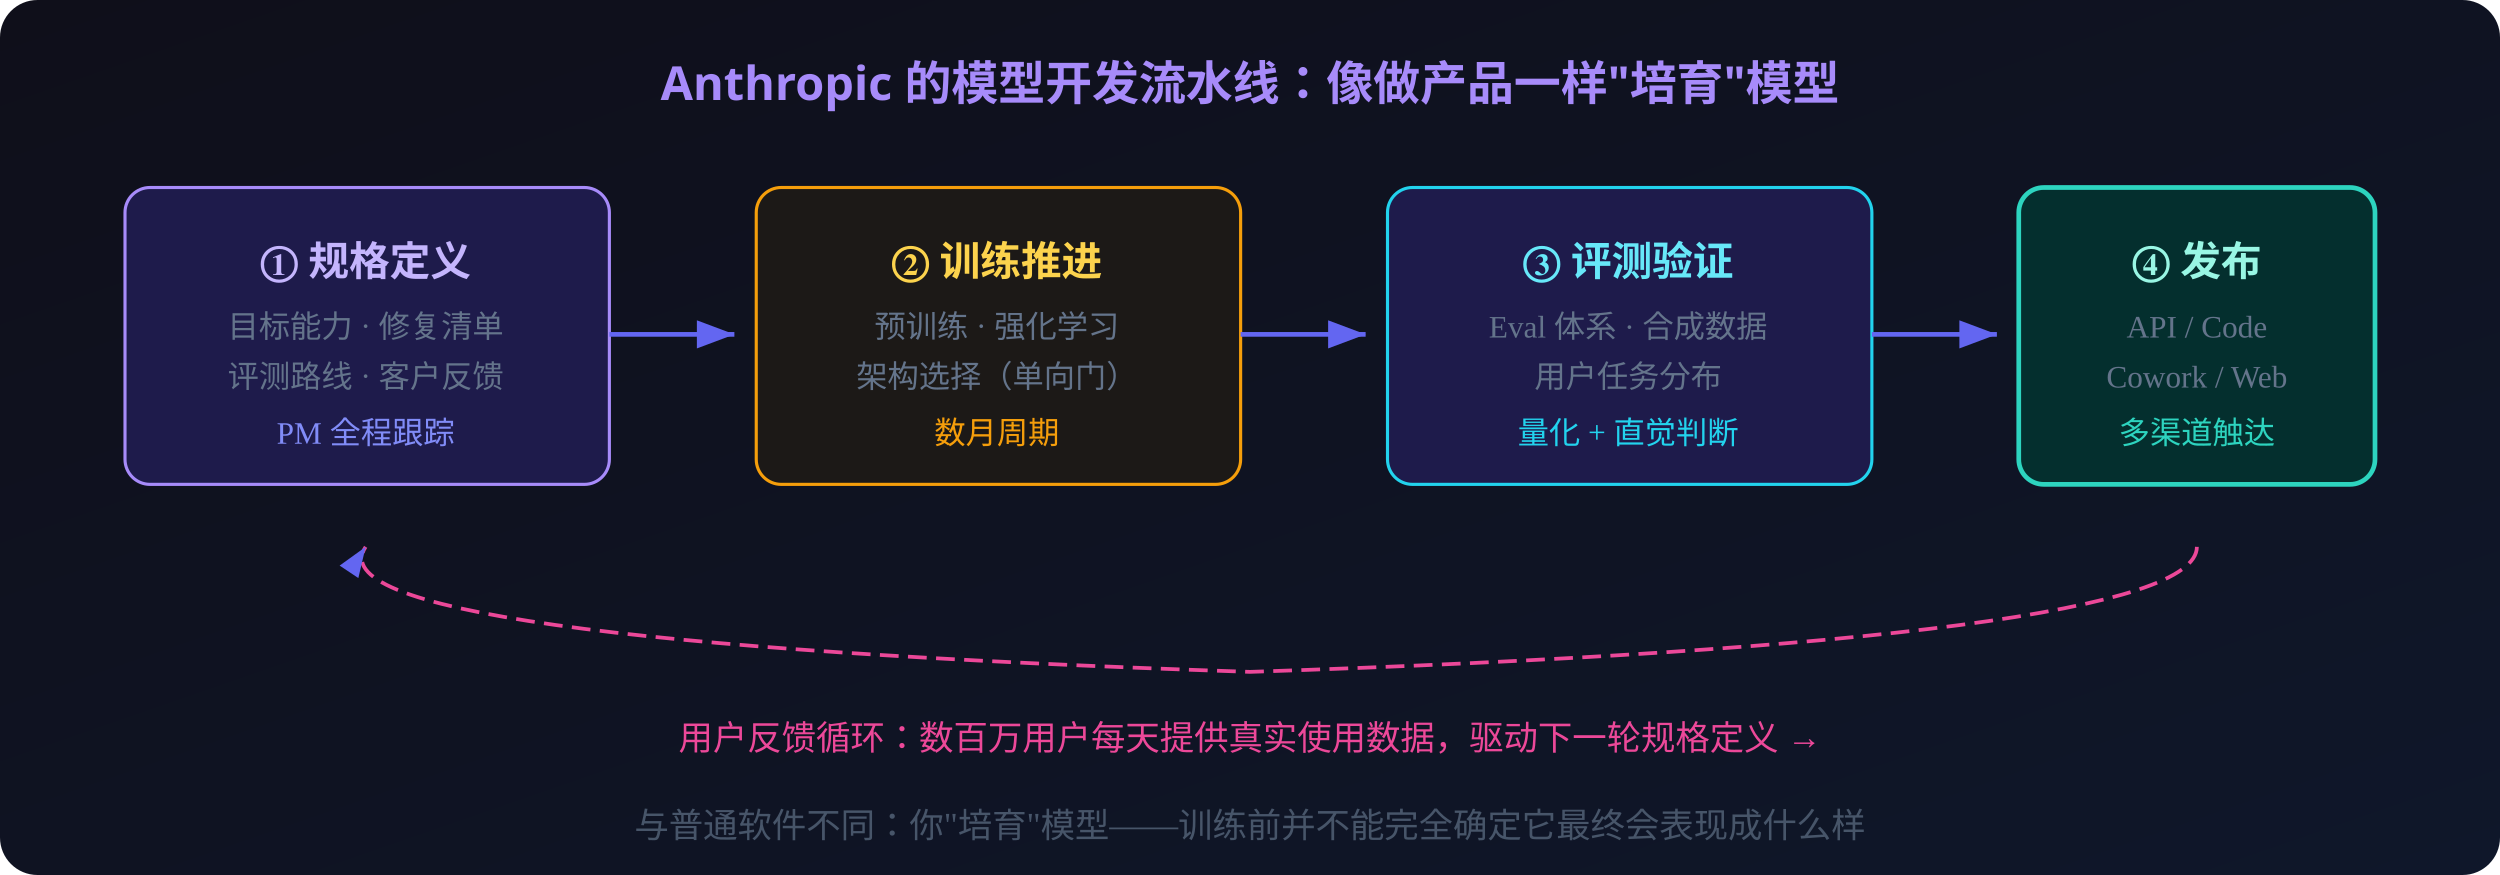
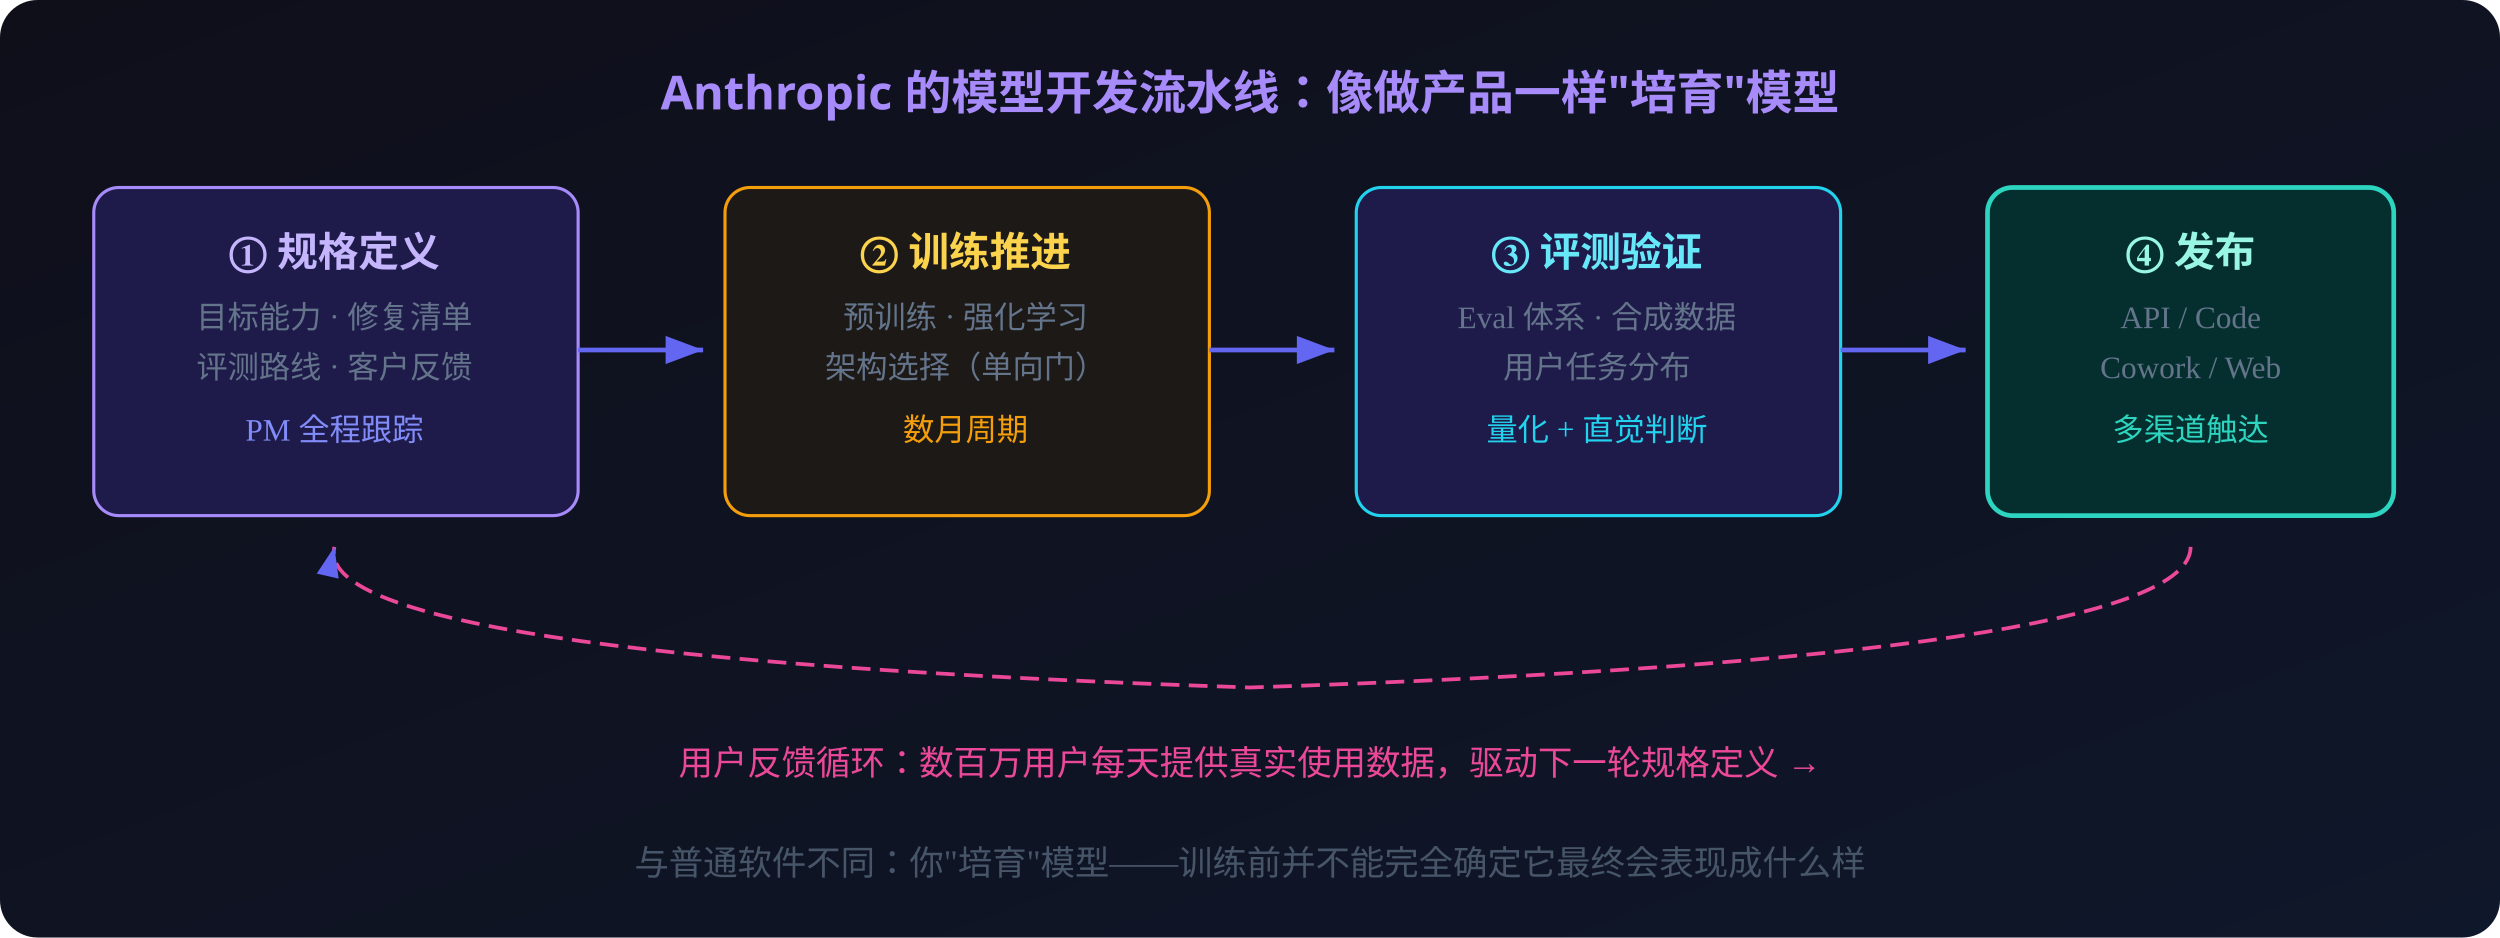
- <svg xmlns="http://www.w3.org/2000/svg" viewBox="0 0 800 280" fill="none">
+ <svg xmlns="http://www.w3.org/2000/svg" viewBox="0 0 800 300" fill="none">
  <defs>
    <linearGradient id="bg1" x1="0" y1="0" x2="1" y2="1">
      <stop offset="0%" stop-color="#0f0f1a" />
      <stop offset="100%" stop-color="#0f172a" />
    </linearGradient>
    <marker id="arr1" markerWidth="8" markerHeight="6" refX="8" refY="3" orient="auto">
      <path d="M0,0 L8,3 L0,6 Z" fill="#6366f1" />
    </marker>
  </defs>
-   <rect width="800" height="280" rx="12" fill="url(#bg1)" />
-   <text x="400" y="32" text-anchor="middle" fill="#a78bfa" font-size="15" font-family="sans-serif" font-weight="600">Anthropic 的模型开发流水线：像做产品一样"培育"模型</text>
-   <rect x="40" y="60" width="155" height="95" rx="8" fill="#1e1b4b" stroke="#a78bfa" stroke-width="1" />
-   <text x="117" y="88" text-anchor="middle" fill="#c4b5fd" font-size="13" font-weight="600">① 规格定义</text>
-   <text x="117" y="108" text-anchor="middle" fill="#64748b" font-size="10">目标能力 · 修复清单</text>
-   <text x="117" y="124" text-anchor="middle" fill="#64748b" font-size="10">评测路线 · 客户反馈</text>
-   <text x="117" y="142" text-anchor="middle" fill="#818cf8" font-size="10">PM 全程跟踪</text>
-   <line x1="195" y1="107" x2="235" y2="107" stroke="#6366f1" stroke-width="1.5" marker-end="url(#arr1)" />
-   <rect x="242" y="60" width="155" height="95" rx="8" fill="#1c1917" stroke="#f59e0b" stroke-width="1" />
-   <text x="319" y="88" text-anchor="middle" fill="#fcd34d" font-size="13" font-weight="600">② 训练推进</text>
-   <text x="319" y="108" text-anchor="middle" fill="#64748b" font-size="10">预训练 · 强化学习</text>
-   <text x="319" y="124" text-anchor="middle" fill="#64748b" font-size="10">架构选择（单向门）</text>
-   <text x="319" y="142" text-anchor="middle" fill="#f59e0b" font-size="10">数月周期</text>
-   <line x1="397" y1="107" x2="437" y2="107" stroke="#6366f1" stroke-width="1.5" marker-end="url(#arr1)" />
-   <rect x="444" y="60" width="155" height="95" rx="8" fill="#1e1b4b" stroke="#22d3ee" stroke-width="1" />
-   <text x="521" y="88" text-anchor="middle" fill="#67e8f9" font-size="13" font-weight="600">③ 评测验证</text>
-   <text x="521" y="108" text-anchor="middle" fill="#64748b" font-size="10">Eval 体系 · 合成数据</text>
-   <text x="521" y="124" text-anchor="middle" fill="#64748b" font-size="10">用户任务分布</text>
-   <text x="521" y="142" text-anchor="middle" fill="#22d3ee" font-size="10">量化 + 直觉判断</text>
-   <line x1="599" y1="107" x2="639" y2="107" stroke="#6366f1" stroke-width="1.5" marker-end="url(#arr1)" />
-   <rect x="646" y="60" width="114" height="95" rx="8" fill="#042f2e" stroke="#2dd4bf" stroke-width="1.5" />
-   <text x="703" y="88" text-anchor="middle" fill="#99f6e4" font-size="13" font-weight="600">④ 发布</text>
-   <text x="703" y="108" text-anchor="middle" fill="#64748b" font-size="10">API / Code</text>
-   <text x="703" y="124" text-anchor="middle" fill="#64748b" font-size="10">Cowork / Web</text>
-   <text x="703" y="142" text-anchor="middle" fill="#2dd4bf" font-size="10">多渠道触达</text>
-   <path d="M703,175 Q703,205 400,215 Q97,205 117,175" stroke="#ec4899" stroke-width="1.2" stroke-dasharray="6 3" fill="none" marker-end="url(#arr1)" />
-   <text x="400" y="240" text-anchor="middle" fill="#ec4899" font-size="11">用户反馈循环：数百万用户每天提供真实使用数据，驱动下一轮规格定义 →</text>
-   <text x="400" y="268" text-anchor="middle" fill="#475569" font-size="11">与普通软件不同：你"培育"模型——训练前并不能完全确定它最终会表现成什么样</text>
+   <rect width="800" height="300" rx="12" fill="url(#bg1)" />
+   <text x="400" y="35" text-anchor="middle" fill="#a78bfa" font-size="15" font-family="sans-serif" font-weight="600">Anthropic 的模型开发流水线：像做产品一样"培育"模型</text>
+   <rect x="30" y="60" width="155" height="105" rx="8" fill="#1e1b4b" stroke="#a78bfa" stroke-width="1" />
+   <text x="107" y="85" text-anchor="middle" fill="#c4b5fd" font-size="13" font-weight="600">① 规格定义</text>
+   <text x="107" y="105" text-anchor="middle" fill="#64748b" font-size="10">目标能力 · 修复清单</text>
+   <text x="107" y="121" text-anchor="middle" fill="#64748b" font-size="10">评测路线 · 客户反馈</text>
+   <text x="107" y="141" text-anchor="middle" fill="#818cf8" font-size="10">PM 全程跟踪</text>
+   <line x1="185" y1="112" x2="225" y2="112" stroke="#6366f1" stroke-width="1.5" marker-end="url(#arr1)" />
+   <rect x="232" y="60" width="155" height="105" rx="8" fill="#1c1917" stroke="#f59e0b" stroke-width="1" />
+   <text x="309" y="85" text-anchor="middle" fill="#fcd34d" font-size="13" font-weight="600">② 训练推进</text>
+   <text x="309" y="105" text-anchor="middle" fill="#64748b" font-size="10">预训练 · 强化学习</text>
+   <text x="309" y="121" text-anchor="middle" fill="#64748b" font-size="10">架构选择（单向门）</text>
+   <text x="309" y="141" text-anchor="middle" fill="#f59e0b" font-size="10">数月周期</text>
+   <line x1="387" y1="112" x2="427" y2="112" stroke="#6366f1" stroke-width="1.5" marker-end="url(#arr1)" />
+   <rect x="434" y="60" width="155" height="105" rx="8" fill="#1e1b4b" stroke="#22d3ee" stroke-width="1" />
+   <text x="511" y="85" text-anchor="middle" fill="#67e8f9" font-size="13" font-weight="600">③ 评测验证</text>
+   <text x="511" y="105" text-anchor="middle" fill="#64748b" font-size="10">Eval 体系 · 合成数据</text>
+   <text x="511" y="121" text-anchor="middle" fill="#64748b" font-size="10">用户任务分布</text>
+   <text x="511" y="141" text-anchor="middle" fill="#22d3ee" font-size="10">量化 + 直觉判断</text>
+   <line x1="589" y1="112" x2="629" y2="112" stroke="#6366f1" stroke-width="1.5" marker-end="url(#arr1)" />
+   <rect x="636" y="60" width="130" height="105" rx="8" fill="#042f2e" stroke="#2dd4bf" stroke-width="1.5" />
+   <text x="701" y="85" text-anchor="middle" fill="#99f6e4" font-size="13" font-weight="600">④ 发布</text>
+   <text x="701" y="105" text-anchor="middle" fill="#64748b" font-size="10">API / Code</text>
+   <text x="701" y="121" text-anchor="middle" fill="#64748b" font-size="10">Cowork / Web</text>
+   <text x="701" y="141" text-anchor="middle" fill="#2dd4bf" font-size="10">多渠道触达</text>
+   <path d="M701,175 Q701,210 400,220 Q99,210 107,175" stroke="#ec4899" stroke-width="1.2" stroke-dasharray="6 3" fill="none" marker-end="url(#arr1)" />
+   <text x="400" y="248" text-anchor="middle" fill="#ec4899" font-size="11">用户反馈循环：数百万用户每天提供真实使用数据，驱动下一轮规格定义 →</text>
+   <text x="400" y="280" text-anchor="middle" fill="#475569" font-size="11">与普通软件不同：你"培育"模型——训练前并不能完全确定它最终会表现成什么样</text>
</svg>
